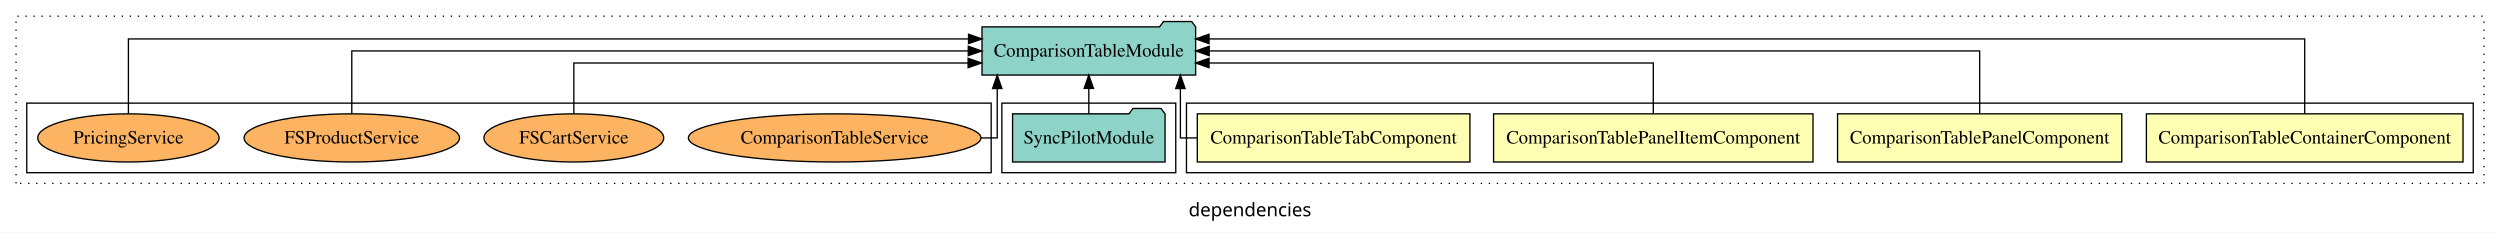
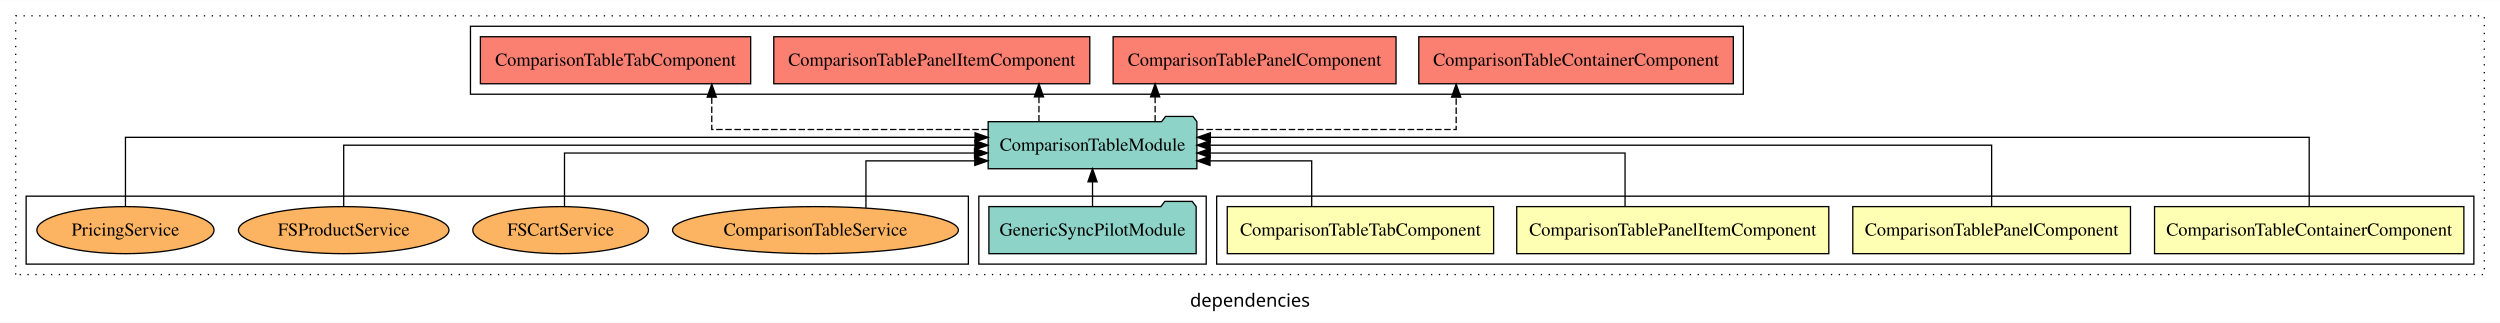
- <svg xmlns="http://www.w3.org/2000/svg" width="1869pt" height="174pt" viewBox="0.00 0.00 1869.00 173.80">
-   <g id="graph0" class="graph" transform="scale(1 1) rotate(0) translate(4 169.8)">
-     <polygon fill="white" stroke="transparent" points="-4,4 -4,-169.8 1865,-169.8 1865,4 -4,4" />
-     <text text-anchor="middle" x="930.5" y="-8.2" font-family="sans-serif" font-size="14.00">dependencies</text>
+ <svg xmlns="http://www.w3.org/2000/svg" width="1913pt" height="247pt" viewBox="0.00 0.00 1913.00 246.80">
+   <g id="graph0" class="graph" transform="scale(1 1) rotate(0) translate(4 242.8)">
+     <polygon fill="white" stroke="transparent" points="-4,4 -4,-242.8 1909,-242.8 1909,4 -4,4" />
+     <text text-anchor="middle" x="952.5" y="-8.2" font-family="sans-serif" font-size="14.00">dependencies</text>
    <g id="clust1" class="cluster">
-       <polygon fill="none" stroke="black" stroke-dasharray="1,5" points="8,-32.8 8,-157.8 1853,-157.8 1853,-32.8 8,-32.8" />
+       <polygon fill="none" stroke="black" stroke-dasharray="1,5" points="8,-32.8 8,-230.8 1897,-230.8 1897,-32.8 8,-32.8" />
    </g>
    <g id="clust2" class="cluster">
-       <polygon fill="none" stroke="black" points="883,-40.8 883,-92.8 1845,-92.8 1845,-40.8 883,-40.8" />
+       <polygon fill="none" stroke="black" points="927,-40.8 927,-92.8 1889,-92.8 1889,-40.8 927,-40.8" />
    </g>
    <g id="clust7" class="cluster">
-       <polygon fill="none" stroke="black" points="745,-40.8 745,-92.8 875,-92.8 875,-40.8 745,-40.8" />
+       <polygon fill="none" stroke="black" points="745,-40.8 745,-92.8 919,-92.8 919,-40.8 745,-40.8" />
    </g>
    <g id="clust10" class="cluster">
      <polygon fill="none" stroke="black" points="16,-40.8 16,-92.8 737,-92.8 737,-40.8 16,-40.8" />
    </g>
+     <g id="clust8" class="cluster">
+       <polygon fill="none" stroke="black" points="356,-170.8 356,-222.8 1330,-222.8 1330,-170.8 356,-170.8" />
+     </g>
    <g id="node1" class="node">
-       <polygon fill="#ffffb3" stroke="black" points="1837.35,-84.8 1600.65,-84.8 1600.65,-48.8 1837.35,-48.8 1837.35,-84.8" />
-       <text text-anchor="middle" x="1719" y="-62.6" font-family="Times,serif" font-size="14.00">ComparisonTableContainerComponent</text>
+       <polygon fill="#ffffb3" stroke="black" points="1881.35,-84.8 1644.65,-84.8 1644.65,-48.8 1881.35,-48.8 1881.35,-84.8" />
+       <text text-anchor="middle" x="1763" y="-62.6" font-family="Times,serif" font-size="14.00">ComparisonTableContainerComponent</text>
    </g>
    <g id="node5" class="node">
-       <polygon fill="#8dd3c7" stroke="black" points="889.86,-149.8 886.86,-153.8 865.86,-153.8 862.86,-149.8 730.14,-149.8 730.14,-113.8 889.86,-113.8 889.86,-149.8" />
-       <text text-anchor="middle" x="810" y="-127.6" font-family="Times,serif" font-size="14.00">ComparisonTableModule</text>
+       <polygon fill="#8dd3c7" stroke="black" points="911.86,-149.8 908.86,-153.8 887.86,-153.8 884.86,-149.8 752.14,-149.8 752.14,-113.8 911.86,-113.8 911.86,-149.8" />
+       <text text-anchor="middle" x="832" y="-127.6" font-family="Times,serif" font-size="14.00">ComparisonTableModule</text>
    </g>
    <g id="edge1" class="edge">
-       <path fill="none" stroke="black" d="M1719,-85.09C1719,-107.01 1719,-140.8 1719,-140.8 1719,-140.8 899.87,-140.8 899.87,-140.8" />
-       <polygon fill="black" stroke="black" points="899.87,-137.3 889.87,-140.8 899.87,-144.3 899.87,-137.3" />
+       <path fill="none" stroke="black" d="M1763,-85.08C1763,-106.12 1763,-137.8 1763,-137.8 1763,-137.8 922.18,-137.8 922.18,-137.8" />
+       <polygon fill="black" stroke="black" points="922.18,-134.3 912.18,-137.8 922.18,-141.3 922.18,-134.3" />
    </g>
    <g id="node2" class="node">
-       <polygon fill="#ffffb3" stroke="black" points="1582.24,-84.8 1369.76,-84.8 1369.76,-48.8 1582.24,-48.8 1582.24,-84.8" />
-       <text text-anchor="middle" x="1476" y="-62.6" font-family="Times,serif" font-size="14.00">ComparisonTablePanelComponent</text>
+       <polygon fill="#ffffb3" stroke="black" points="1626.24,-84.8 1413.76,-84.8 1413.76,-48.8 1626.24,-48.8 1626.24,-84.8" />
+       <text text-anchor="middle" x="1520" y="-62.6" font-family="Times,serif" font-size="14.00">ComparisonTablePanelComponent</text>
    </g>
    <g id="edge2" class="edge">
-       <path fill="none" stroke="black" d="M1476,-84.91C1476,-104.14 1476,-131.8 1476,-131.8 1476,-131.8 900,-131.8 900,-131.8" />
-       <polygon fill="black" stroke="black" points="900,-128.3 890,-131.8 900,-135.3 900,-128.3" />
+       <path fill="none" stroke="black" d="M1520,-84.91C1520,-104.14 1520,-131.8 1520,-131.8 1520,-131.8 921.93,-131.8 921.93,-131.8" />
+       <polygon fill="black" stroke="black" points="921.93,-128.3 911.93,-131.8 921.93,-135.3 921.93,-128.3" />
    </g>
    <g id="node3" class="node">
-       <polygon fill="#ffffb3" stroke="black" points="1351.4,-84.8 1112.6,-84.8 1112.6,-48.8 1351.4,-48.8 1351.4,-84.8" />
-       <text text-anchor="middle" x="1232" y="-62.6" font-family="Times,serif" font-size="14.00">ComparisonTablePanelItemComponent</text>
+       <polygon fill="#ffffb3" stroke="black" points="1395.4,-84.8 1156.6,-84.8 1156.6,-48.8 1395.4,-48.8 1395.4,-84.8" />
+       <text text-anchor="middle" x="1276" y="-62.6" font-family="Times,serif" font-size="14.00">ComparisonTablePanelItemComponent</text>
    </g>
    <g id="edge3" class="edge">
-       <path fill="none" stroke="black" d="M1232,-84.83C1232,-101.2 1232,-122.8 1232,-122.8 1232,-122.8 899.87,-122.8 899.87,-122.8" />
-       <polygon fill="black" stroke="black" points="899.87,-119.3 889.87,-122.8 899.87,-126.3 899.87,-119.3" />
+       <path fill="none" stroke="black" d="M1239.49,-84.82C1239.49,-102.17 1239.49,-125.8 1239.49,-125.8 1239.49,-125.8 922.02,-125.8 922.02,-125.8" />
+       <polygon fill="black" stroke="black" points="922.02,-122.3 912.02,-125.8 922.02,-129.3 922.02,-122.3" />
    </g>
    <g id="node4" class="node">
-       <polygon fill="#ffffb3" stroke="black" points="1094.91,-84.8 891.09,-84.8 891.09,-48.8 1094.91,-48.8 1094.91,-84.8" />
-       <text text-anchor="middle" x="993" y="-62.6" font-family="Times,serif" font-size="14.00">ComparisonTableTabComponent</text>
+       <polygon fill="#ffffb3" stroke="black" points="1138.91,-84.8 935.09,-84.8 935.09,-48.8 1138.91,-48.8 1138.91,-84.8" />
+       <text text-anchor="middle" x="1037" y="-62.6" font-family="Times,serif" font-size="14.00">ComparisonTableTabComponent</text>
    </g>
    <g id="edge4" class="edge">
-       <path fill="none" stroke="black" d="M891.16,-66.8C883.37,-66.8 878.47,-66.8 878.47,-66.8 878.47,-66.8 878.47,-103.69 878.47,-103.69" />
-       <polygon fill="black" stroke="black" points="874.97,-103.69 878.47,-113.69 881.97,-103.69 874.97,-103.69" />
+       <path fill="none" stroke="black" d="M999.71,-85.04C999.71,-100.37 999.71,-119.8 999.71,-119.8 999.71,-119.8 921.93,-119.8 921.93,-119.8" />
+       <polygon fill="black" stroke="black" points="921.93,-116.3 911.93,-119.8 921.92,-123.3 921.93,-116.3" />
+     </g>
+     <g id="node7" class="node">
+       <polygon fill="#fb8072" stroke="black" points="1322.35,-214.8 1081.65,-214.8 1081.65,-178.8 1322.35,-178.8 1322.35,-214.8" />
+       <text text-anchor="middle" x="1202" y="-192.6" font-family="Times,serif" font-size="14.00">ComparisonTableContainerComponent </text>
+     </g>
+     <g id="edge6" class="edge">
+       <path fill="none" stroke="black" stroke-dasharray="5,2" d="M912.11,-143.8C994.32,-143.8 1110.26,-143.8 1110.26,-143.8 1110.26,-143.8 1110.26,-168.56 1110.26,-168.56" />
+       <polygon fill="black" stroke="black" points="1106.76,-168.56 1110.26,-178.56 1113.76,-168.56 1106.76,-168.56" />
+     </g>
+     <g id="node8" class="node">
+       <polygon fill="#fb8072" stroke="black" points="1064.24,-214.8 847.76,-214.8 847.76,-178.8 1064.24,-178.8 1064.24,-214.8" />
+       <text text-anchor="middle" x="956" y="-192.6" font-family="Times,serif" font-size="14.00">ComparisonTablePanelComponent </text>
+     </g>
+     <g id="edge7" class="edge">
+       <path fill="none" stroke="black" stroke-dasharray="5,2" d="M879.9,-149.91C879.9,-149.91 879.9,-168.79 879.9,-168.79" />
+       <polygon fill="black" stroke="black" points="876.4,-168.79 879.9,-178.79 883.4,-168.79 876.4,-168.79" />
+     </g>
+     <g id="node9" class="node">
+       <polygon fill="#fb8072" stroke="black" points="829.9,-214.8 588.1,-214.8 588.1,-178.8 829.9,-178.8 829.9,-214.8" />
+       <text text-anchor="middle" x="709" y="-192.6" font-family="Times,serif" font-size="14.00">ComparisonTablePanelItemComponent </text>
+     </g>
+     <g id="edge8" class="edge">
+       <path fill="none" stroke="black" stroke-dasharray="5,2" d="M791.01,-149.91C791.01,-149.91 791.01,-168.79 791.01,-168.79" />
+       <polygon fill="black" stroke="black" points="787.51,-168.79 791.01,-178.79 794.51,-168.79 787.51,-168.79" />
+     </g>
+     <g id="node10" class="node">
+       <polygon fill="#fb8072" stroke="black" points="570.41,-214.8 363.59,-214.8 363.59,-178.8 570.41,-178.8 570.41,-214.8" />
+       <text text-anchor="middle" x="467" y="-192.6" font-family="Times,serif" font-size="14.00">ComparisonTableTabComponent </text>
+     </g>
+     <g id="edge9" class="edge">
+       <path fill="none" stroke="black" stroke-dasharray="5,2" d="M752,-143.8C665.74,-143.8 540.64,-143.8 540.64,-143.8 540.64,-143.8 540.64,-168.56 540.64,-168.56" />
+       <polygon fill="black" stroke="black" points="537.14,-168.56 540.64,-178.56 544.14,-168.56 537.14,-168.56" />
    </g>
    <g id="node6" class="node">
-       <polygon fill="#8dd3c7" stroke="black" points="867,-84.8 864,-88.8 843,-88.8 840,-84.8 753,-84.8 753,-48.8 867,-48.8 867,-84.8" />
-       <text text-anchor="middle" x="810" y="-62.6" font-family="Times,serif" font-size="14.00">SyncPilotModule</text>
+       <polygon fill="#8dd3c7" stroke="black" points="911.3,-84.8 908.3,-88.8 887.3,-88.8 884.3,-84.8 752.7,-84.8 752.7,-48.8 911.3,-48.8 911.3,-84.8" />
+       <text text-anchor="middle" x="832" y="-62.6" font-family="Times,serif" font-size="14.00">GenericSyncPilotModule</text>
    </g>
    <g id="edge5" class="edge">
-       <path fill="none" stroke="black" d="M810,-84.91C810,-84.91 810,-103.79 810,-103.79" />
-       <polygon fill="black" stroke="black" points="806.5,-103.79 810,-113.79 813.5,-103.79 806.5,-103.79" />
+       <path fill="none" stroke="black" d="M832,-84.91C832,-84.91 832,-103.79 832,-103.79" />
+       <polygon fill="black" stroke="black" points="828.5,-103.79 832,-113.79 835.5,-103.79 828.5,-103.79" />
    </g>
-     <g id="node7" class="node">
+     <g id="node11" class="node">
      <ellipse fill="#fdb462" stroke="black" cx="620" cy="-66.8" rx="109.37" ry="18" />
      <text text-anchor="middle" x="620" y="-62.6" font-family="Times,serif" font-size="14.00">ComparisonTableService</text>
    </g>
-     <g id="edge6" class="edge">
-       <path fill="none" stroke="black" d="M729.44,-66.8C736.9,-66.8 741.53,-66.8 741.53,-66.8 741.53,-66.8 741.53,-103.69 741.53,-103.69" />
-       <polygon fill="black" stroke="black" points="738.03,-103.69 741.53,-113.69 745.03,-103.69 738.03,-103.69" />
+     <g id="edge10" class="edge">
+       <path fill="none" stroke="black" d="M658.62,-83.86C658.62,-99.35 658.62,-119.8 658.62,-119.8 658.62,-119.8 741.91,-119.8 741.91,-119.8" />
+       <polygon fill="black" stroke="black" points="741.91,-123.3 751.91,-119.8 741.91,-116.3 741.91,-123.3" />
    </g>
-     <g id="node8" class="node">
+     <g id="node12" class="node">
      <ellipse fill="#fdb462" stroke="black" cx="425" cy="-66.8" rx="67.21" ry="18" />
      <text text-anchor="middle" x="425" y="-62.6" font-family="Times,serif" font-size="14.00">FSCartService</text>
    </g>
-     <g id="edge7" class="edge">
-       <path fill="none" stroke="black" d="M425,-84.83C425,-101.2 425,-122.8 425,-122.8 425,-122.8 719.76,-122.8 719.76,-122.8" />
-       <polygon fill="black" stroke="black" points="719.76,-126.3 729.76,-122.8 719.76,-119.3 719.76,-126.3" />
+     <g id="edge11" class="edge">
+       <path fill="none" stroke="black" d="M427.95,-84.82C427.95,-102.17 427.95,-125.8 427.95,-125.8 427.95,-125.8 741.69,-125.8 741.69,-125.8" />
+       <polygon fill="black" stroke="black" points="741.69,-129.3 751.69,-125.8 741.69,-122.3 741.69,-129.3" />
    </g>
-     <g id="node9" class="node">
+     <g id="node13" class="node">
      <ellipse fill="#fdb462" stroke="black" cx="259" cy="-66.8" rx="80.54" ry="18" />
      <text text-anchor="middle" x="259" y="-62.6" font-family="Times,serif" font-size="14.00">FSProductService</text>
    </g>
-     <g id="edge8" class="edge">
-       <path fill="none" stroke="black" d="M259,-84.91C259,-104.14 259,-131.8 259,-131.8 259,-131.8 719.88,-131.8 719.88,-131.8" />
-       <polygon fill="black" stroke="black" points="719.88,-135.3 729.88,-131.8 719.88,-128.3 719.88,-135.3" />
+     <g id="edge12" class="edge">
+       <path fill="none" stroke="black" d="M259,-84.91C259,-104.14 259,-131.8 259,-131.8 259,-131.8 742.03,-131.8 742.03,-131.8" />
+       <polygon fill="black" stroke="black" points="742.03,-135.3 752.03,-131.8 742.03,-128.3 742.03,-135.3" />
    </g>
-     <g id="node10" class="node">
+     <g id="node14" class="node">
      <ellipse fill="#fdb462" stroke="black" cx="92" cy="-66.8" rx="67.77" ry="18" />
      <text text-anchor="middle" x="92" y="-62.6" font-family="Times,serif" font-size="14.00">PricingService</text>
    </g>
-     <g id="edge9" class="edge">
-       <path fill="none" stroke="black" d="M92,-85.09C92,-107.01 92,-140.8 92,-140.8 92,-140.8 720.07,-140.8 720.07,-140.8" />
-       <polygon fill="black" stroke="black" points="720.07,-144.3 730.07,-140.8 720.07,-137.3 720.07,-144.3" />
+     <g id="edge13" class="edge">
+       <path fill="none" stroke="black" d="M92,-85.08C92,-106.12 92,-137.8 92,-137.8 92,-137.8 742.1,-137.8 742.1,-137.8" />
+       <polygon fill="black" stroke="black" points="742.1,-141.3 752.1,-137.8 742.1,-134.3 742.1,-141.3" />
    </g>
  </g>
</svg>
